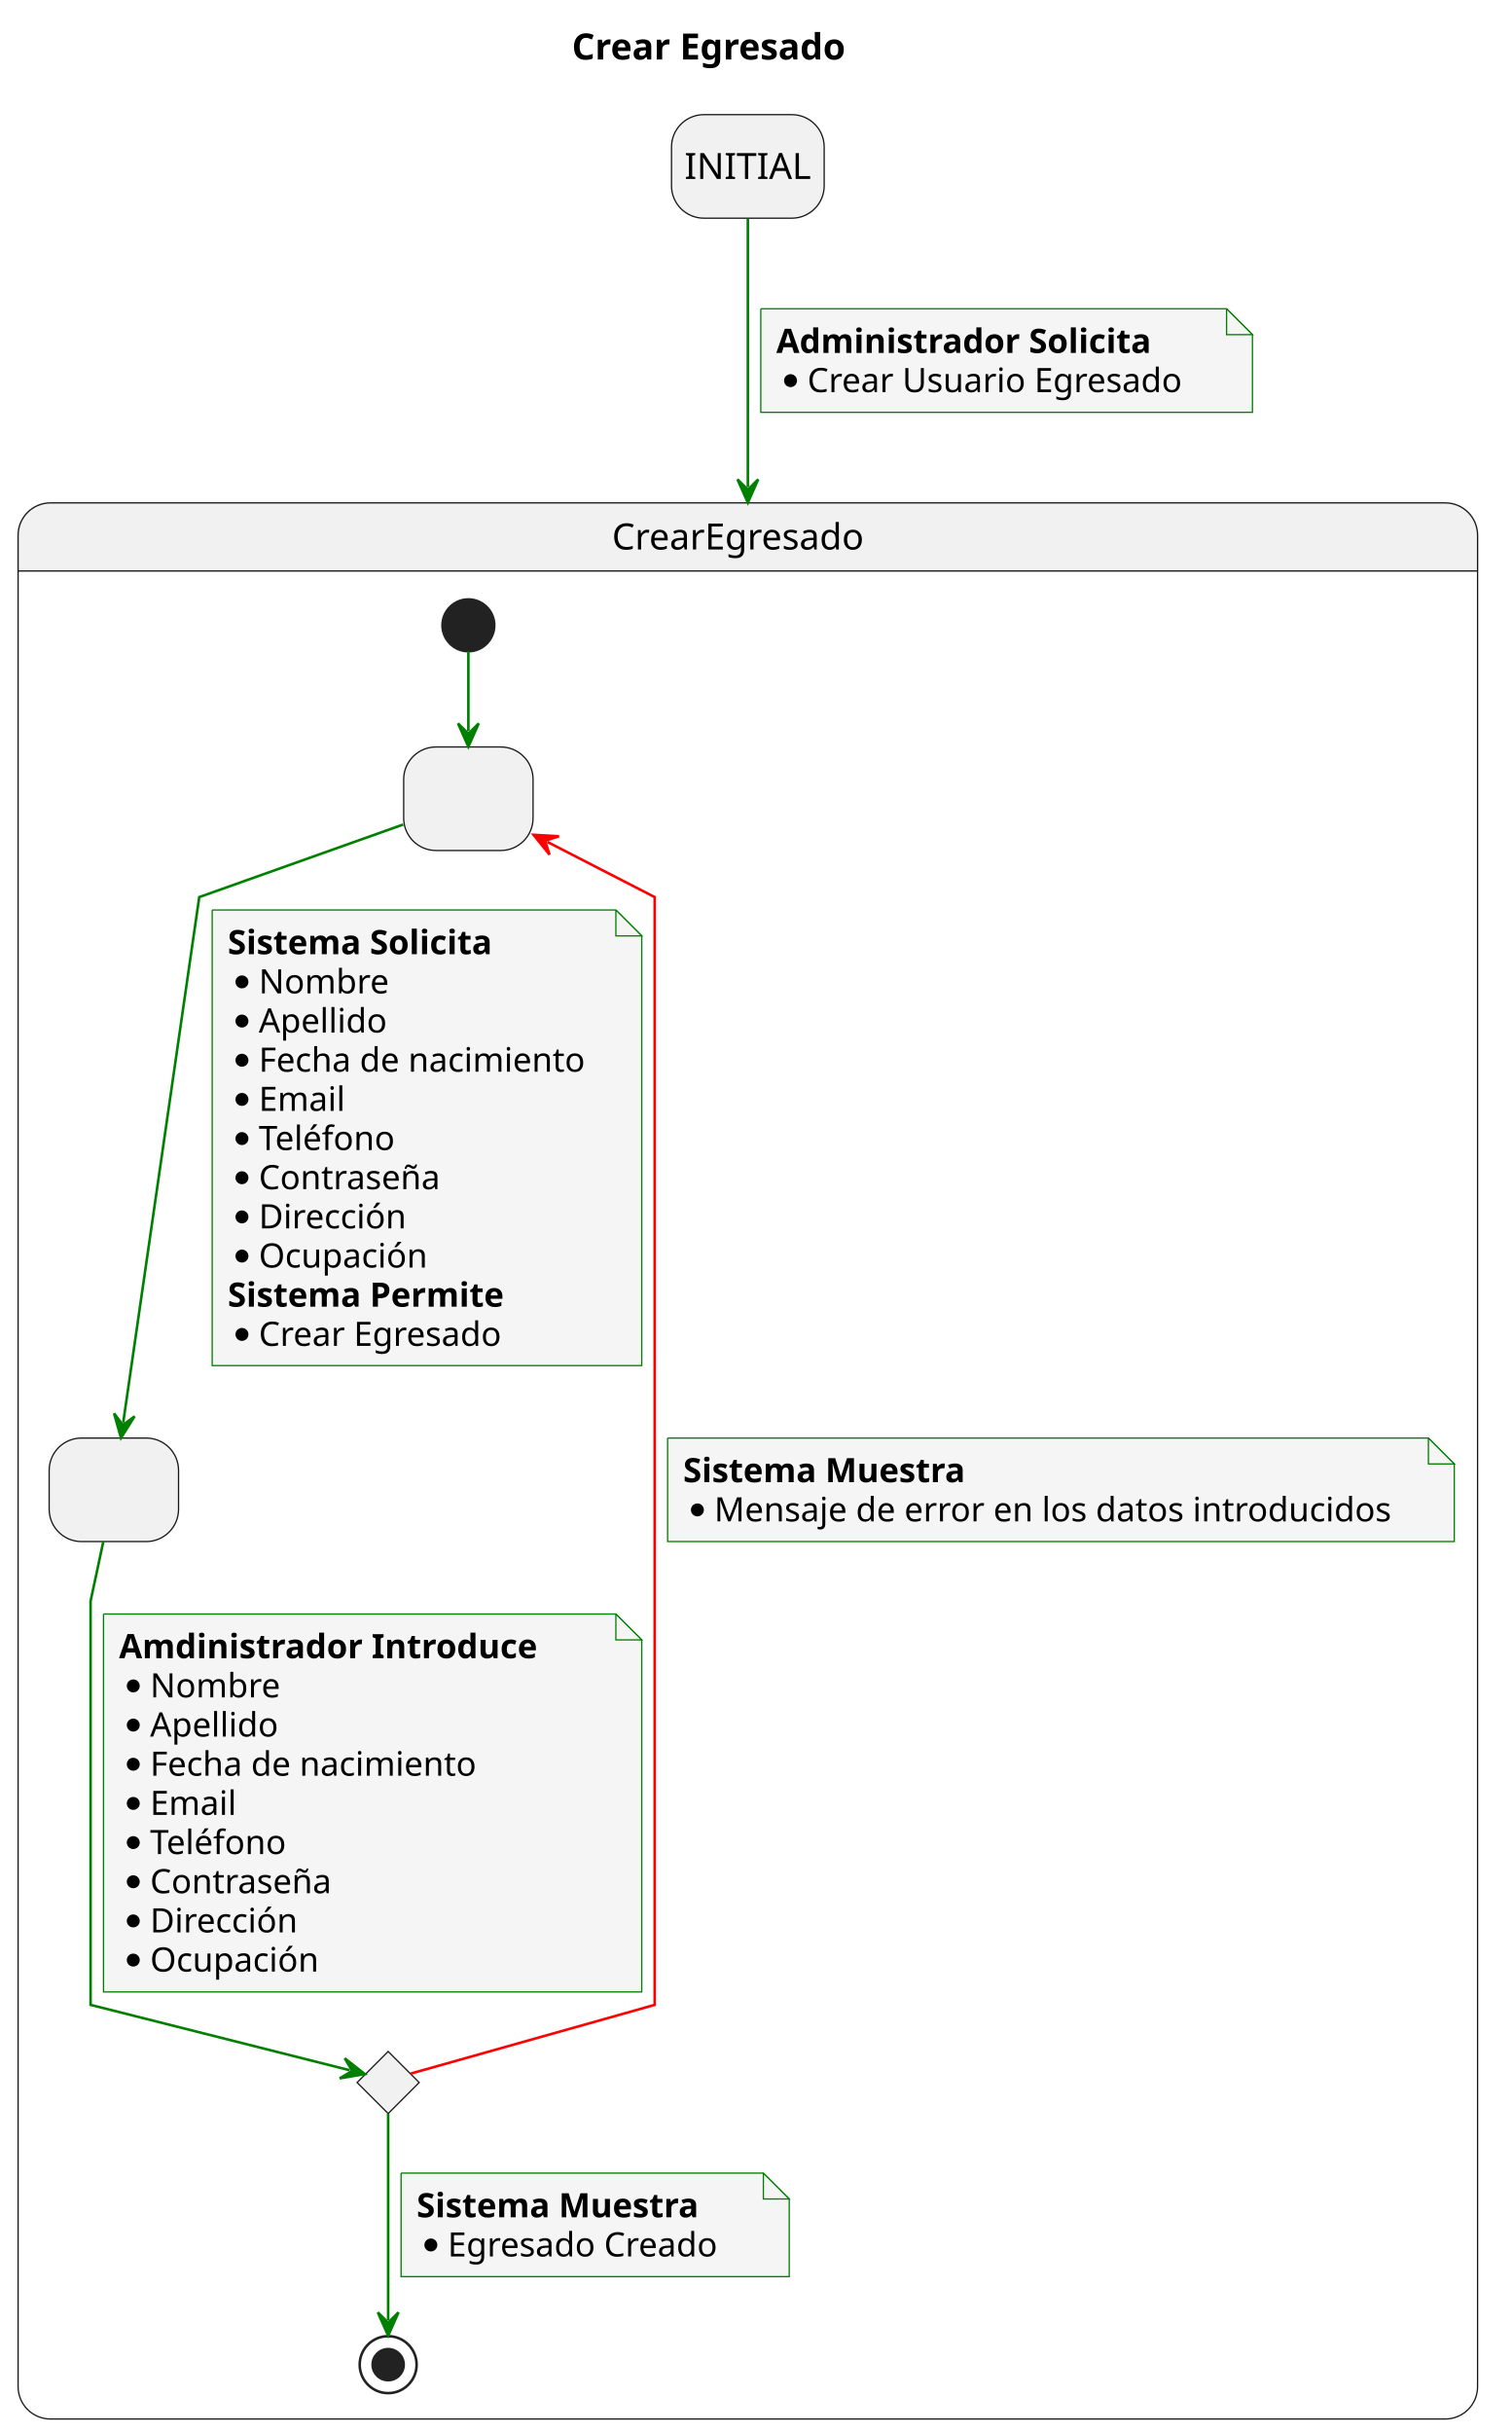
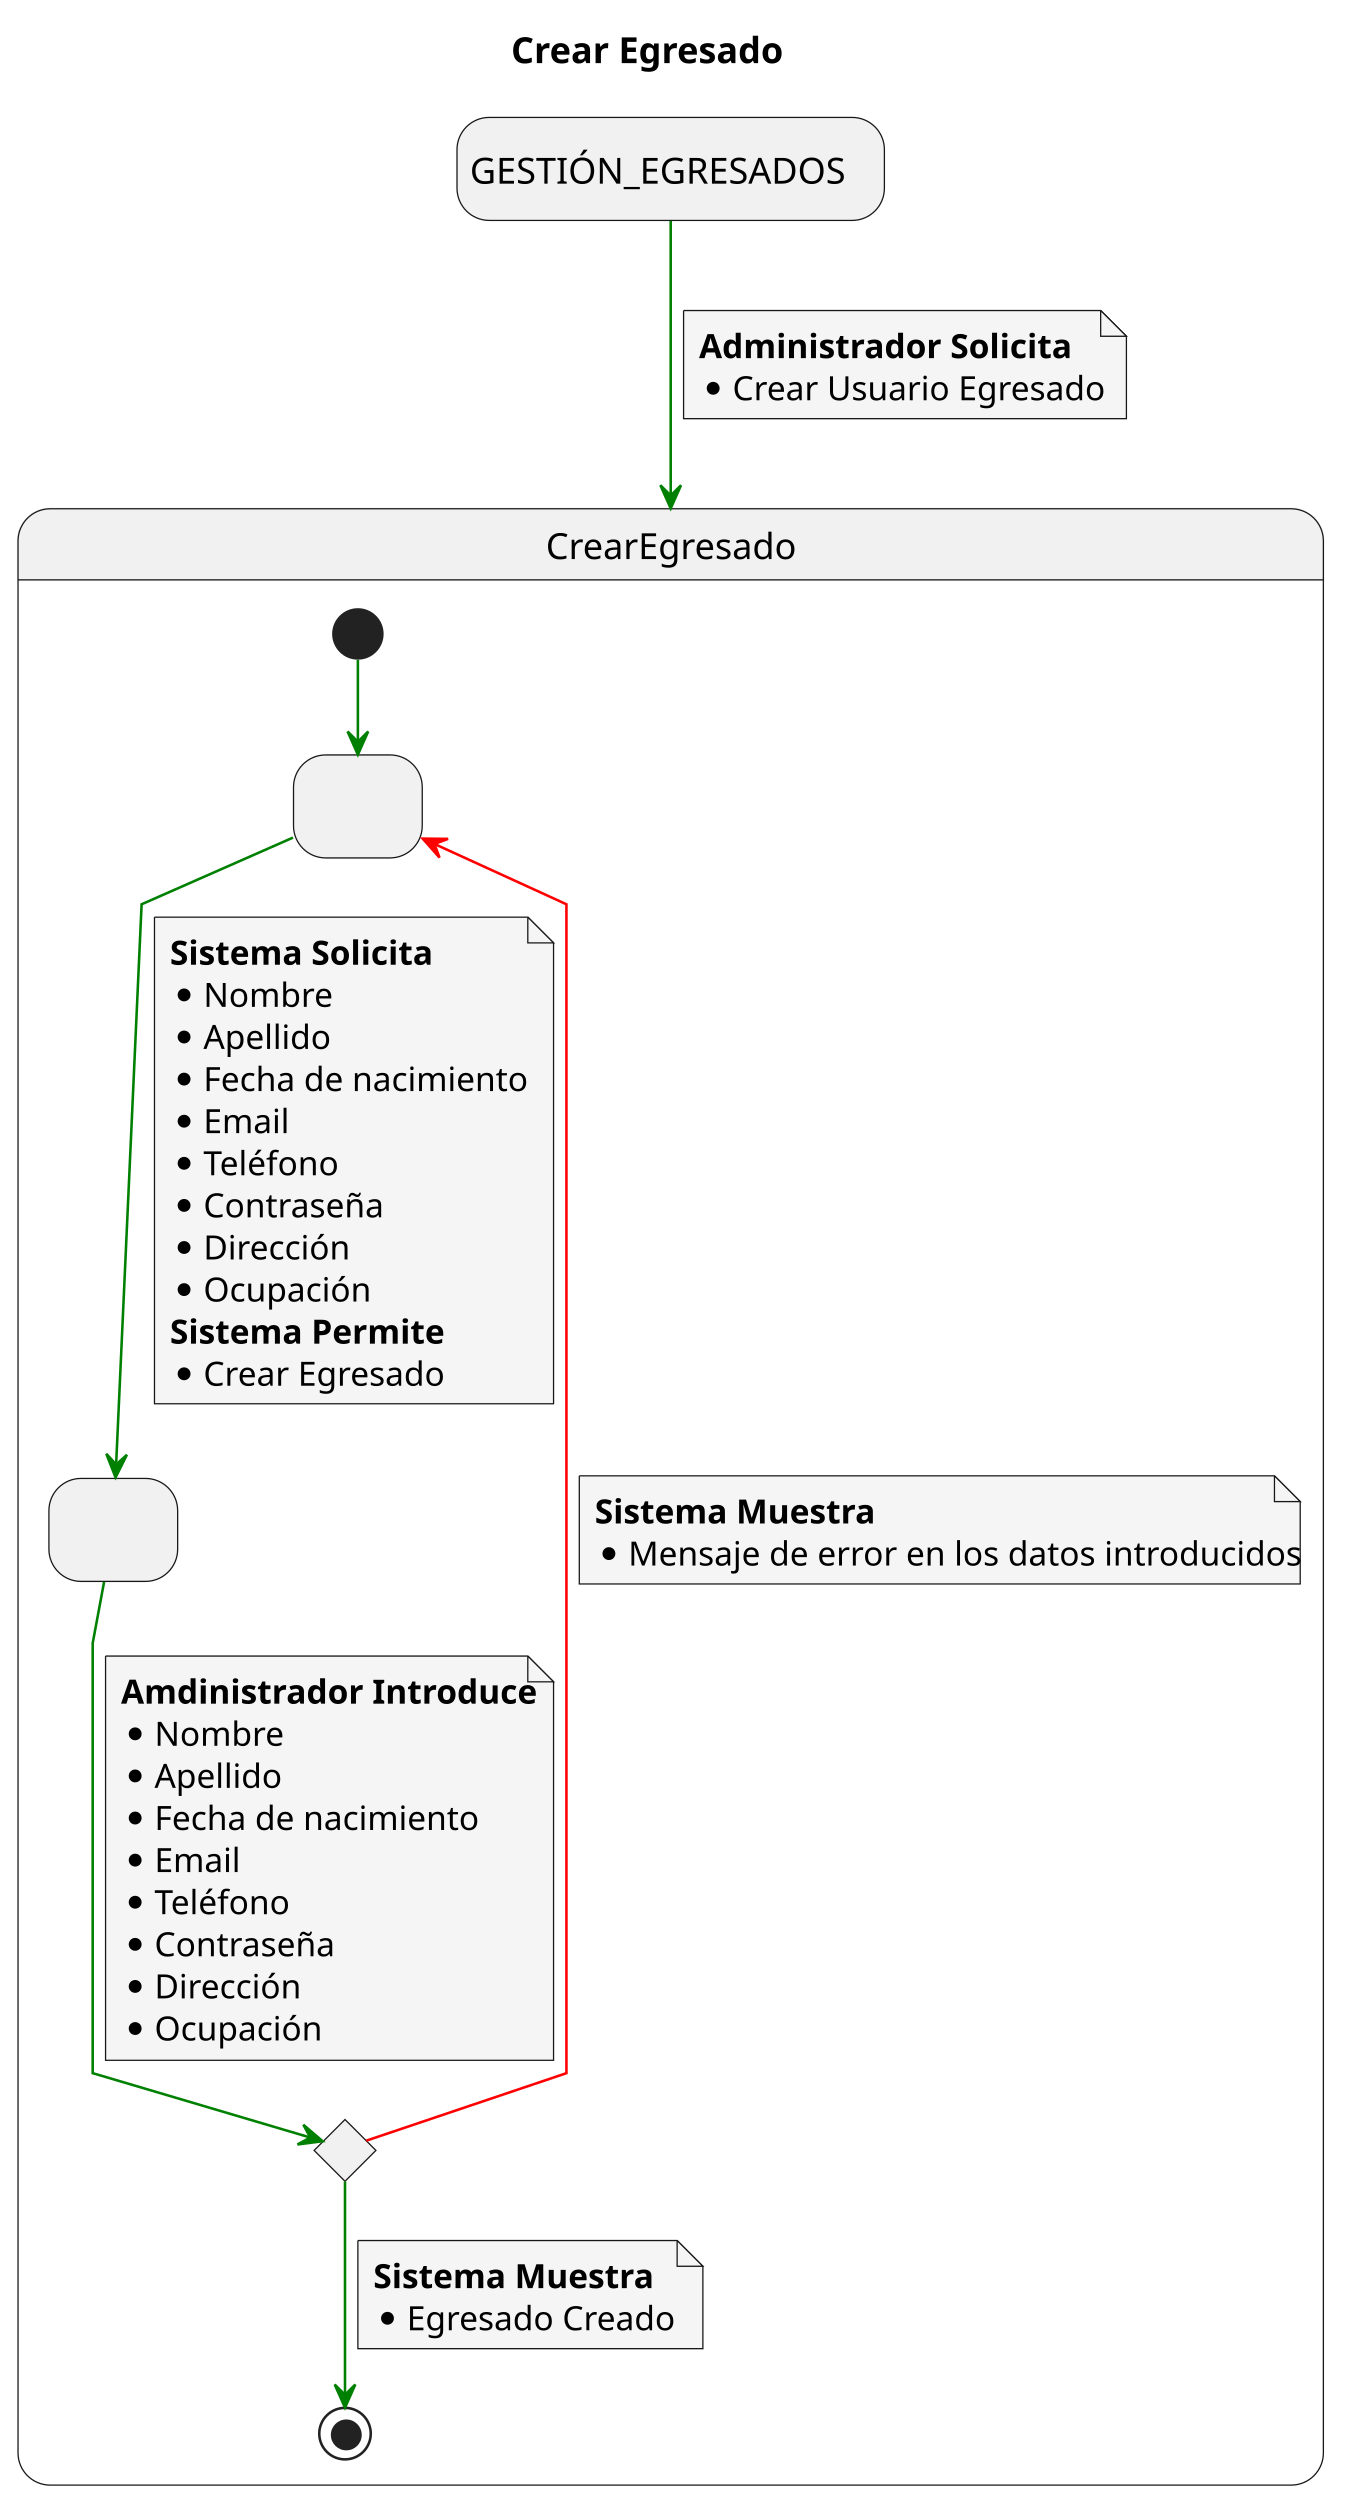
- <svg xmlns="http://www.w3.org/2000/svg" contentStyleType="text/css" height="940px" preserveAspectRatio="none" style="width:584px;height:940px;background:#FFFFFF;" version="1.1" viewBox="0 0 584 940" width="584px" zoomAndPan="magnify">
+ <svg xmlns="http://www.w3.org/2000/svg" contentStyleType="text/css" height="971px" preserveAspectRatio="none" style="width:527px;height:971px;background:#FFFFFF;" version="1.1" viewBox="0 0 527 971" width="527px" zoomAndPan="magnify">
  <defs />
  <g>
-     <text fill="#000000" font-family="sans-serif" font-size="14" font-weight="bold" lengthAdjust="spacing" textLength="122" x="221" y="22.995">Crear Egresado</text>
-     <rect fill="#F1F1F1" height="40" rx="12.5" ry="12.5" style="stroke:#181818;stroke-width:0.5;" width="59" x="259.5" y="44.297" />
-     <text fill="#000000" font-family="sans-serif" font-size="14" lengthAdjust="spacing" textLength="49" x="264.5" y="69.144">INITIAL</text>
-     <path d="M19.5,194.297 L558.5,194.297 A12.5,12.5 0 0 1 571,206.797 L571,220.594 L7,220.594 L7,206.797 A12.5,12.5 0 0 1 19.5,194.297 " fill="#F1F1F1" style="stroke:#F1F1F1;stroke-width:1.0;" />
-     <rect fill="none" height="740.297" rx="12.5" ry="12.5" style="stroke:#181818;stroke-width:0.5;" width="564" x="7" y="194.297" />
-     <line style="stroke:#181818;stroke-width:0.5;" x1="7" x2="571" y1="220.594" y2="220.594" />
-     <text fill="#000000" font-family="sans-serif" font-size="14" lengthAdjust="spacing" textLength="105" x="236.5" y="212.292">CrearEgresado</text>
-     <rect fill="#F1F1F1" height="40" rx="12.5" ry="12.5" style="stroke:#181818;stroke-width:0.5;" width="50" x="156" y="288.594" />
-     <text fill="#000000" font-family="sans-serif" font-size="14" lengthAdjust="spacing" textLength="4" x="179" y="313.44"> </text>
-     <rect fill="#F1F1F1" height="40" rx="12.5" ry="12.5" style="stroke:#181818;stroke-width:0.5;" width="50" x="19" y="555.594" />
-     <text fill="#000000" font-family="sans-serif" font-size="14" lengthAdjust="spacing" textLength="4" x="42" y="580.44"> </text>
+     <rect fill="none" height="27.609" id="_title" style="stroke:none;stroke-width:1.0;" width="120" x="193.5" y="5" />
+     <text fill="#000000" font-family="sans-serif" font-size="14" font-weight="bold" lengthAdjust="spacing" textLength="110" x="198.5" y="24.533">Crear Egresado</text>
+     <rect fill="#F1F1F1" height="40" rx="12.5" ry="12.5" style="stroke:#181818;stroke-width:0.5;" width="166" x="177.5" y="45.609" />
+     <text fill="#000000" font-family="sans-serif" font-size="14" lengthAdjust="spacing" textLength="156" x="182.5" y="71.338">GESTIÓN_EGRESADOS</text>
+     <path d="M19.5,197.609 L501.5,197.609 A12.5,12.5 0 0 1 514,210.109 L514,225.219 L7,225.219 L7,210.109 A12.5,12.5 0 0 1 19.5,197.609 " fill="#F1F1F1" style="stroke:#F1F1F1;stroke-width:1.0;" />
+     <rect fill="none" height="767.609" rx="12.5" ry="12.5" style="stroke:#181818;stroke-width:0.5;" width="507" x="7" y="197.609" />
+     <line style="stroke:#181818;stroke-width:0.5;" x1="7" x2="514" y1="225.219" y2="225.219" />
+     <text fill="#000000" font-family="sans-serif" font-size="14" lengthAdjust="spacing" textLength="97" x="212" y="217.143">CrearEgresado</text>
+     <rect fill="#F1F1F1" height="40" rx="12.5" ry="12.5" style="stroke:#181818;stroke-width:0.5;" width="50" x="114" y="293.219" />
+     <text fill="#000000" font-family="sans-serif" font-size="14" lengthAdjust="spacing" textLength="4" x="137" y="318.947"> </text>
+     <rect fill="#F1F1F1" height="40" rx="12.5" ry="12.5" style="stroke:#181818;stroke-width:0.5;" width="50" x="19" y="574.219" />
+     <text fill="#000000" font-family="sans-serif" font-size="14" lengthAdjust="spacing" textLength="4" x="42" y="599.947"> </text>
    <g id="elem_4">
-       <polygon fill="#F1F1F1" points="150,792.594,162,804.594,150,816.594,138,804.594,150,792.594" style="stroke:#181818;stroke-width:0.5;" />
+       <polygon fill="#F1F1F1" points="134,823.219,146,835.219,134,847.219,122,835.219,134,823.219" style="stroke:#181818;stroke-width:0.5;" />
    </g>
-     <ellipse cx="181" cy="241.594" fill="#222222" rx="10" ry="10" style="stroke:#222222;stroke-width:1.0;" />
-     <ellipse cx="150" cy="913.594" fill="none" rx="11" ry="11" style="stroke:#222222;stroke-width:1.0;" />
-     <ellipse cx="150" cy="913.594" fill="#222222" rx="6" ry="6" style="stroke:#222222;stroke-width:1.0;" />
+     <ellipse cx="139" cy="246.219" fill="#222222" rx="10" ry="10" style="stroke:none;stroke-width:1.0;" />
+     <ellipse cx="134" cy="945.219" fill="none" rx="10" ry="10" style="stroke:#222222;stroke-width:1.0;" />
+     <ellipse cx="134.5" cy="945.719" fill="#222222" rx="6" ry="6" style="stroke:none;stroke-width:1.0;" />
    <g id="link_*start*CrearEgresado_2">
-       <path d="M181,251.632 C181,261.12 181,270.321 181,282.487 " fill="none" id="*start*CrearEgresado-to-2" style="stroke:#008000;stroke-width:1.0;" />
-       <polygon fill="#008000" points="181,288.487,185,279.487,181,283.487,177,279.487,181,288.487" style="stroke:#008000;stroke-width:1.0;" />
+       <path d="M139,256.259 C139,264.409 139,276.779 139,287.819 " fill="none" id="*start*CrearEgresado-to-2" style="stroke:#008000;stroke-width:1.0;" />
+       <polygon fill="#008000" points="139,293.109,143,284.109,139,288.109,135,284.109,139,293.109" style="stroke:#008000;stroke-width:1.0;" />
    </g>
    <g id="link_2_3">
-       <path d="M155.825,318.551 C125.045,329.501 77,346.594 77,346.594 C77,346.594 55.547,494.812 47.616,549.609 " fill="none" id="2-to-3" style="stroke:#008000;stroke-width:1.0;" />
-       <polygon fill="#008000" points="46.757,555.547,52.005,547.212,47.473,550.598,44.087,546.067,46.757,555.547" style="stroke:#008000;stroke-width:1.0;" />
-       <path d="M82,351.594 L82,527.594 L248,527.594 L248,361.594 L238,351.594 L82,351.594 " fill="#F5F5F5" style="stroke:#008000;stroke-width:0.5;" />
-       <path d="M238,351.594 L238,361.594 L248,361.594 L238,351.594 " fill="#F5F5F5" style="stroke:#008000;stroke-width:0.5;" />
-       <text fill="#000000" font-family="sans-serif" font-size="13" font-weight="bold" lengthAdjust="spacing" textLength="122" x="88" y="368.661">Sistema Solicita</text>
-       <ellipse cx="93.5" cy="379.359" fill="#000000" rx="2.5" ry="2.5" style="stroke:#000000;stroke-width:0.0;" />
-       <text fill="#000000" font-family="sans-serif" font-size="13" lengthAdjust="spacing" textLength="51" x="100" y="383.793">Nombre</text>
-       <ellipse cx="93.5" cy="394.492" fill="#000000" rx="2.5" ry="2.5" style="stroke:#000000;stroke-width:0.0;" />
-       <text fill="#000000" font-family="sans-serif" font-size="13" lengthAdjust="spacing" textLength="50" x="100" y="398.926">Apellido</text>
-       <ellipse cx="93.5" cy="409.625" fill="#000000" rx="2.5" ry="2.5" style="stroke:#000000;stroke-width:0.0;" />
-       <text fill="#000000" font-family="sans-serif" font-size="13" lengthAdjust="spacing" textLength="133" x="100" y="414.059">Fecha de nacimiento</text>
-       <ellipse cx="93.5" cy="424.758" fill="#000000" rx="2.5" ry="2.5" style="stroke:#000000;stroke-width:0.0;" />
-       <text fill="#000000" font-family="sans-serif" font-size="13" lengthAdjust="spacing" textLength="35" x="100" y="429.192">Email</text>
-       <ellipse cx="93.5" cy="439.891" fill="#000000" rx="2.5" ry="2.5" style="stroke:#000000;stroke-width:0.0;" />
-       <text fill="#000000" font-family="sans-serif" font-size="13" lengthAdjust="spacing" textLength="56" x="100" y="444.325">Teléfono</text>
-       <ellipse cx="93.5" cy="455.023" fill="#000000" rx="2.5" ry="2.5" style="stroke:#000000;stroke-width:0.0;" />
-       <text fill="#000000" font-family="sans-serif" font-size="13" lengthAdjust="spacing" textLength="74" x="100" y="459.457">Contraseña</text>
-       <ellipse cx="93.5" cy="470.156" fill="#000000" rx="2.5" ry="2.5" style="stroke:#000000;stroke-width:0.0;" />
-       <text fill="#000000" font-family="sans-serif" font-size="13" lengthAdjust="spacing" textLength="59" x="100" y="474.59">Dirección</text>
-       <ellipse cx="93.5" cy="485.289" fill="#000000" rx="2.5" ry="2.5" style="stroke:#000000;stroke-width:0.0;" />
-       <text fill="#000000" font-family="sans-serif" font-size="13" lengthAdjust="spacing" textLength="67" x="100" y="489.723">Ocupación</text>
-       <text fill="#000000" font-family="sans-serif" font-size="13" font-weight="bold" lengthAdjust="spacing" textLength="127" x="88" y="504.856">Sistema Permite</text>
-       <ellipse cx="93.5" cy="515.555" fill="#000000" rx="2.5" ry="2.5" style="stroke:#000000;stroke-width:0.0;" />
-       <text fill="#000000" font-family="sans-serif" font-size="13" lengthAdjust="spacing" textLength="99" x="100" y="519.989">Crear Egresado</text>
+       <path d="M113.8,325.319 C89.05,336.219 55,351.219 55,351.219 C55,351.219 47.93,506.859 45.12,568.509 " fill="none" id="2-to-3" style="stroke:#008000;stroke-width:1.0;" />
+       <polygon fill="#008000" points="44.88,573.829,49.287,565.021,45.108,568.834,41.295,564.655,44.88,573.829" style="stroke:#008000;stroke-width:1.0;" />
+       <path d="M60,356.219 L60,545.219 L215,545.219 L215,366.219 L205,356.219 L60,356.219 " fill="#F5F5F5" style="stroke:#181818;stroke-width:0.5;" />
+       <path d="M205,356.219 L205,366.219 L215,366.219 L205,356.219 " fill="#F5F5F5" style="stroke:#181818;stroke-width:0.5;" />
+       <text fill="#000000" font-family="sans-serif" font-size="13" font-weight="bold" lengthAdjust="spacing" textLength="103" x="66" y="374.714">Sistema Solicita</text>
+       <ellipse cx="71.5" cy="386.422" fill="#000000" rx="2.5" ry="2.5" style="stroke:#000000;stroke-width:0.0;" />
+       <text fill="#000000" font-family="sans-serif" font-size="13" lengthAdjust="spacing" textLength="45" x="79" y="391.065">Nombre</text>
+       <ellipse cx="71.5" cy="402.773" fill="#000000" rx="2.5" ry="2.5" style="stroke:#000000;stroke-width:0.0;" />
+       <text fill="#000000" font-family="sans-serif" font-size="13" lengthAdjust="spacing" textLength="46" x="79" y="407.417">Apellido</text>
+       <ellipse cx="71.5" cy="419.125" fill="#000000" rx="2.5" ry="2.5" style="stroke:#000000;stroke-width:0.0;" />
+       <text fill="#000000" font-family="sans-serif" font-size="13" lengthAdjust="spacing" textLength="121" x="79" y="423.769">Fecha de nacimiento</text>
+       <ellipse cx="71.5" cy="435.477" fill="#000000" rx="2.5" ry="2.5" style="stroke:#000000;stroke-width:0.0;" />
+       <text fill="#000000" font-family="sans-serif" font-size="13" lengthAdjust="spacing" textLength="33" x="79" y="440.12">Email</text>
+       <ellipse cx="71.5" cy="451.828" fill="#000000" rx="2.5" ry="2.5" style="stroke:#000000;stroke-width:0.0;" />
+       <text fill="#000000" font-family="sans-serif" font-size="13" lengthAdjust="spacing" textLength="48" x="79" y="456.472">Teléfono</text>
+       <ellipse cx="71.5" cy="468.18" fill="#000000" rx="2.5" ry="2.5" style="stroke:#000000;stroke-width:0.0;" />
+       <text fill="#000000" font-family="sans-serif" font-size="13" lengthAdjust="spacing" textLength="66" x="79" y="472.823">Contraseña</text>
+       <ellipse cx="71.5" cy="484.531" fill="#000000" rx="2.5" ry="2.5" style="stroke:#000000;stroke-width:0.0;" />
+       <text fill="#000000" font-family="sans-serif" font-size="13" lengthAdjust="spacing" textLength="54" x="79" y="489.175">Dirección</text>
+       <ellipse cx="71.5" cy="500.883" fill="#000000" rx="2.5" ry="2.5" style="stroke:#000000;stroke-width:0.0;" />
+       <text fill="#000000" font-family="sans-serif" font-size="13" lengthAdjust="spacing" textLength="62" x="79" y="505.526">Ocupación</text>
+       <text fill="#000000" font-family="sans-serif" font-size="13" font-weight="bold" lengthAdjust="spacing" textLength="105" x="66" y="521.878">Sistema Permite</text>
+       <ellipse cx="71.5" cy="533.586" fill="#000000" rx="2.5" ry="2.5" style="stroke:#000000;stroke-width:0.0;" />
+       <text fill="#000000" font-family="sans-serif" font-size="13" lengthAdjust="spacing" textLength="90" x="79" y="538.23">Crear Egresado</text>
    </g>
    <g id="link_3_4">
-       <path d="M39.921,595.628 C37.54,606.74 35,618.594 35,618.594 C35,618.594 35,774.594 35,774.594 C35,774.594 108.048,793.015 135.158,799.851 " fill="none" id="3-to-4" style="stroke:#008000;stroke-width:1.0;" />
-       <polygon fill="#008000" points="140.976,801.318,133.227,795.239,136.128,800.095,131.271,802.996,140.976,801.318" style="stroke:#008000;stroke-width:1.0;" />
-       <path d="M40,623.594 L40,769.594 L248,769.594 L248,633.594 L238,623.594 L40,623.594 " fill="#F5F5F5" style="stroke:#008000;stroke-width:0.5;" />
-       <path d="M238,623.594 L238,633.594 L248,633.594 L238,623.594 " fill="#F5F5F5" style="stroke:#008000;stroke-width:0.5;" />
-       <text fill="#000000" font-family="sans-serif" font-size="13" font-weight="bold" lengthAdjust="spacing" textLength="187" x="46" y="640.661">Amdinistrador Introduce</text>
-       <ellipse cx="51.5" cy="651.359" fill="#000000" rx="2.5" ry="2.5" style="stroke:#000000;stroke-width:0.0;" />
-       <text fill="#000000" font-family="sans-serif" font-size="13" lengthAdjust="spacing" textLength="51" x="58" y="655.793">Nombre</text>
-       <ellipse cx="51.5" cy="666.492" fill="#000000" rx="2.5" ry="2.5" style="stroke:#000000;stroke-width:0.0;" />
-       <text fill="#000000" font-family="sans-serif" font-size="13" lengthAdjust="spacing" textLength="50" x="58" y="670.926">Apellido</text>
-       <ellipse cx="51.5" cy="681.625" fill="#000000" rx="2.5" ry="2.5" style="stroke:#000000;stroke-width:0.0;" />
-       <text fill="#000000" font-family="sans-serif" font-size="13" lengthAdjust="spacing" textLength="133" x="58" y="686.059">Fecha de nacimiento</text>
-       <ellipse cx="51.5" cy="696.758" fill="#000000" rx="2.5" ry="2.5" style="stroke:#000000;stroke-width:0.0;" />
-       <text fill="#000000" font-family="sans-serif" font-size="13" lengthAdjust="spacing" textLength="35" x="58" y="701.192">Email</text>
-       <ellipse cx="51.5" cy="711.891" fill="#000000" rx="2.5" ry="2.5" style="stroke:#000000;stroke-width:0.0;" />
-       <text fill="#000000" font-family="sans-serif" font-size="13" lengthAdjust="spacing" textLength="56" x="58" y="716.325">Teléfono</text>
-       <ellipse cx="51.5" cy="727.023" fill="#000000" rx="2.5" ry="2.5" style="stroke:#000000;stroke-width:0.0;" />
-       <text fill="#000000" font-family="sans-serif" font-size="13" lengthAdjust="spacing" textLength="74" x="58" y="731.457">Contraseña</text>
-       <ellipse cx="51.5" cy="742.156" fill="#000000" rx="2.5" ry="2.5" style="stroke:#000000;stroke-width:0.0;" />
-       <text fill="#000000" font-family="sans-serif" font-size="13" lengthAdjust="spacing" textLength="59" x="58" y="746.59">Dirección</text>
-       <ellipse cx="51.5" cy="757.289" fill="#000000" rx="2.5" ry="2.5" style="stroke:#000000;stroke-width:0.0;" />
-       <text fill="#000000" font-family="sans-serif" font-size="13" lengthAdjust="spacing" textLength="67" x="58" y="761.723">Ocupación</text>
+       <path d="M40.42,614.459 C38.29,625.909 36,638.219 36,638.219 C36,638.219 36,805.219 36,805.219 C36,805.219 93.41,822.209 120.35,830.179 " fill="none" id="3-to-4" style="stroke:#008000;stroke-width:1.0;" />
+       <polygon fill="#008000" points="125.3,831.649,117.815,825.248,120.508,830.222,115.533,832.915,125.3,831.649" style="stroke:#008000;stroke-width:1.0;" />
+       <path d="M41,643.219 L41,800.219 L215,800.219 L215,653.219 L205,643.219 L41,643.219 " fill="#F5F5F5" style="stroke:#181818;stroke-width:0.5;" />
+       <path d="M205,643.219 L205,653.219 L215,653.219 L205,643.219 " fill="#F5F5F5" style="stroke:#181818;stroke-width:0.5;" />
+       <text fill="#000000" font-family="sans-serif" font-size="13" font-weight="bold" lengthAdjust="spacing" textLength="153" x="47" y="661.714">Amdinistrador Introduce</text>
+       <ellipse cx="52.5" cy="673.422" fill="#000000" rx="2.5" ry="2.5" style="stroke:#000000;stroke-width:0.0;" />
+       <text fill="#000000" font-family="sans-serif" font-size="13" lengthAdjust="spacing" textLength="45" x="60" y="678.065">Nombre</text>
+       <ellipse cx="52.5" cy="689.773" fill="#000000" rx="2.5" ry="2.5" style="stroke:#000000;stroke-width:0.0;" />
+       <text fill="#000000" font-family="sans-serif" font-size="13" lengthAdjust="spacing" textLength="46" x="60" y="694.417">Apellido</text>
+       <ellipse cx="52.5" cy="706.125" fill="#000000" rx="2.5" ry="2.5" style="stroke:#000000;stroke-width:0.0;" />
+       <text fill="#000000" font-family="sans-serif" font-size="13" lengthAdjust="spacing" textLength="121" x="60" y="710.769">Fecha de nacimiento</text>
+       <ellipse cx="52.5" cy="722.477" fill="#000000" rx="2.5" ry="2.5" style="stroke:#000000;stroke-width:0.0;" />
+       <text fill="#000000" font-family="sans-serif" font-size="13" lengthAdjust="spacing" textLength="33" x="60" y="727.12">Email</text>
+       <ellipse cx="52.5" cy="738.828" fill="#000000" rx="2.5" ry="2.5" style="stroke:#000000;stroke-width:0.0;" />
+       <text fill="#000000" font-family="sans-serif" font-size="13" lengthAdjust="spacing" textLength="48" x="60" y="743.472">Teléfono</text>
+       <ellipse cx="52.5" cy="755.18" fill="#000000" rx="2.5" ry="2.5" style="stroke:#000000;stroke-width:0.0;" />
+       <text fill="#000000" font-family="sans-serif" font-size="13" lengthAdjust="spacing" textLength="66" x="60" y="759.823">Contraseña</text>
+       <ellipse cx="52.5" cy="771.531" fill="#000000" rx="2.5" ry="2.5" style="stroke:#000000;stroke-width:0.0;" />
+       <text fill="#000000" font-family="sans-serif" font-size="13" lengthAdjust="spacing" textLength="54" x="60" y="776.175">Dirección</text>
+       <ellipse cx="52.5" cy="787.883" fill="#000000" rx="2.5" ry="2.5" style="stroke:#000000;stroke-width:0.0;" />
+       <text fill="#000000" font-family="sans-serif" font-size="13" lengthAdjust="spacing" textLength="62" x="60" y="792.526">Ocupación</text>
    </g>
    <g id="link_4_*end*CrearEgresado">
-       <path d="M150,816.642 C150,837.466 150,876.239 150,896.393 " fill="none" id="4-to-*end*CrearEgresado" style="stroke:#008000;stroke-width:1.0;" />
-       <polygon fill="#008000" points="150,902.393,154,893.393,150,897.393,146,893.393,150,902.393" style="stroke:#008000;stroke-width:1.0;" />
-       <path d="M155,839.594 L155,879.594 L305,879.594 L305,849.594 L295,839.594 L155,839.594 " fill="#F5F5F5" style="stroke:#008000;stroke-width:0.5;" />
-       <path d="M295,839.594 L295,849.594 L305,849.594 L295,839.594 " fill="#F5F5F5" style="stroke:#008000;stroke-width:0.5;" />
-       <text fill="#000000" font-family="sans-serif" font-size="13" font-weight="bold" lengthAdjust="spacing" textLength="129" x="161" y="856.661">Sistema Muestra</text>
-       <ellipse cx="166.5" cy="867.359" fill="#000000" rx="2.5" ry="2.5" style="stroke:#000000;stroke-width:0.0;" />
-       <text fill="#000000" font-family="sans-serif" font-size="13" lengthAdjust="spacing" textLength="110" x="173" y="871.793">Egresado Creado</text>
+       <path d="M134,847.369 C134,867.149 134,908.309 134,930.059 " fill="none" id="4-to-*end*CrearEgresado" style="stroke:#008000;stroke-width:1.0;" />
+       <polygon fill="#008000" points="134,935.139,138,926.139,134,930.139,130,926.139,134,935.139" style="stroke:#008000;stroke-width:1.0;" />
+       <path d="M139,870.219 L139,912.219 L273,912.219 L273,880.219 L263,870.219 L139,870.219 " fill="#F5F5F5" style="stroke:#181818;stroke-width:0.5;" />
+       <path d="M263,870.219 L263,880.219 L273,880.219 L263,870.219 " fill="#F5F5F5" style="stroke:#181818;stroke-width:0.5;" />
+       <text fill="#000000" font-family="sans-serif" font-size="13" font-weight="bold" lengthAdjust="spacing" textLength="105" x="145" y="888.714">Sistema Muestra</text>
+       <ellipse cx="150.5" cy="900.422" fill="#000000" rx="2.5" ry="2.5" style="stroke:#000000;stroke-width:0.0;" />
+       <text fill="#000000" font-family="sans-serif" font-size="13" lengthAdjust="spacing" textLength="100" x="158" y="905.065">Egresado Creado</text>
    </g>
    <g id="link_4_2">
-       <path d="M158.782,801.121 C183.69,794.108 253,774.594 253,774.594 C253,774.594 253,346.594 253,346.594 C253,346.594 232.282,335.947 211.519,325.277 " fill="none" id="4-to-2" style="stroke:#FF0000;stroke-width:1.0;" />
-       <polygon fill="#FF0000" points="206.182,322.535,212.359,330.206,210.629,324.82,216.015,323.091,206.182,322.535" style="stroke:#FF0000;stroke-width:1.0;" />
-       <path d="M258,555.594 L258,595.594 L562,595.594 L562,565.594 L552,555.594 L258,555.594 " fill="#F5F5F5" style="stroke:#008000;stroke-width:0.5;" />
-       <path d="M552,555.594 L552,565.594 L562,565.594 L552,555.594 " fill="#F5F5F5" style="stroke:#008000;stroke-width:0.5;" />
-       <text fill="#000000" font-family="sans-serif" font-size="13" font-weight="bold" lengthAdjust="spacing" textLength="129" x="264" y="572.661">Sistema Muestra</text>
-       <ellipse cx="269.5" cy="583.359" fill="#000000" rx="2.5" ry="2.5" style="stroke:#000000;stroke-width:0.0;" />
-       <text fill="#000000" font-family="sans-serif" font-size="13" lengthAdjust="spacing" textLength="271" x="276" y="587.793">Mensaje de error en los datos introducidos</text>
+       <path d="M142.25,831.439 C163.77,824.179 220,805.219 220,805.219 C220,805.219 220,351.219 220,351.219 C220,351.219 192.08,338.459 169.02,327.929 " fill="none" id="4-to-2" style="stroke:#FF0000;stroke-width:1.0;" />
+       <polygon fill="#FF0000" points="164.18,325.719,170.709,333.092,168.729,327.793,174.028,325.813,164.18,325.719" style="stroke:#FF0000;stroke-width:1.0;" />
+       <path d="M225,573.219 L225,615.219 L505,615.219 L505,583.219 L495,573.219 L225,573.219 " fill="#F5F5F5" style="stroke:#181818;stroke-width:0.5;" />
+       <path d="M495,573.219 L495,583.219 L505,583.219 L495,573.219 " fill="#F5F5F5" style="stroke:#181818;stroke-width:0.5;" />
+       <text fill="#000000" font-family="sans-serif" font-size="13" font-weight="bold" lengthAdjust="spacing" textLength="105" x="231" y="591.714">Sistema Muestra</text>
+       <ellipse cx="236.5" cy="603.422" fill="#000000" rx="2.5" ry="2.5" style="stroke:#000000;stroke-width:0.0;" />
+       <text fill="#000000" font-family="sans-serif" font-size="13" lengthAdjust="spacing" textLength="246" x="244" y="608.065">Mensaje de error en los datos introducidos</text>
    </g>
    <g id="link_startState_CrearEgresado">
-       <path d="M289,84.514 C289,106.813 289,140.67 289,188.204 " fill="none" id="startState-to-CrearEgresado" style="stroke:#008000;stroke-width:1.0;" />
-       <polygon fill="#008000" points="289,194.204,293,185.204,289,189.204,285,185.204,289,194.204" style="stroke:#008000;stroke-width:1.0;" />
-       <path d="M294,119.297 L294,159.297 L484,159.297 L484,129.297 L474,119.297 L294,119.297 " fill="#F5F5F5" style="stroke:#008000;stroke-width:0.5;" />
-       <path d="M474,119.297 L474,129.297 L484,129.297 L474,119.297 " fill="#F5F5F5" style="stroke:#008000;stroke-width:0.5;" />
-       <text fill="#000000" font-family="sans-serif" font-size="13" font-weight="bold" lengthAdjust="spacing" textLength="169" x="300" y="136.364">Administrador Solicita</text>
-       <ellipse cx="305.5" cy="147.062" fill="#000000" rx="2.5" ry="2.5" style="stroke:#000000;stroke-width:0.0;" />
-       <text fill="#000000" font-family="sans-serif" font-size="13" lengthAdjust="spacing" textLength="151" x="312" y="151.497">Crear Usuario Egresado</text>
+       <path d="M260.5,85.819 C260.5,107.579 260.5,146.099 260.5,192.379 " fill="none" id="startState-to-CrearEgresado" style="stroke:#008000;stroke-width:1.0;" />
+       <polygon fill="#008000" points="260.5,197.469,264.5,188.469,260.5,192.469,256.5,188.469,260.5,197.469" style="stroke:#008000;stroke-width:1.0;" />
+       <path d="M265.5,120.609 L265.5,162.609 L437.5,162.609 L437.5,130.609 L427.5,120.609 L265.5,120.609 " fill="#F5F5F5" style="stroke:#181818;stroke-width:0.5;" />
+       <path d="M427.5,120.609 L427.5,130.609 L437.5,130.609 L427.5,120.609 " fill="#F5F5F5" style="stroke:#181818;stroke-width:0.5;" />
+       <text fill="#000000" font-family="sans-serif" font-size="13" font-weight="bold" lengthAdjust="spacing" textLength="141" x="271.5" y="139.105">Administrador Solicita</text>
+       <ellipse cx="277" cy="150.812" fill="#000000" rx="2.5" ry="2.5" style="stroke:#000000;stroke-width:0.0;" />
+       <text fill="#000000" font-family="sans-serif" font-size="13" lengthAdjust="spacing" textLength="138" x="284.5" y="155.456">Crear Usuario Egresado</text>
    </g>
  </g>
</svg>
